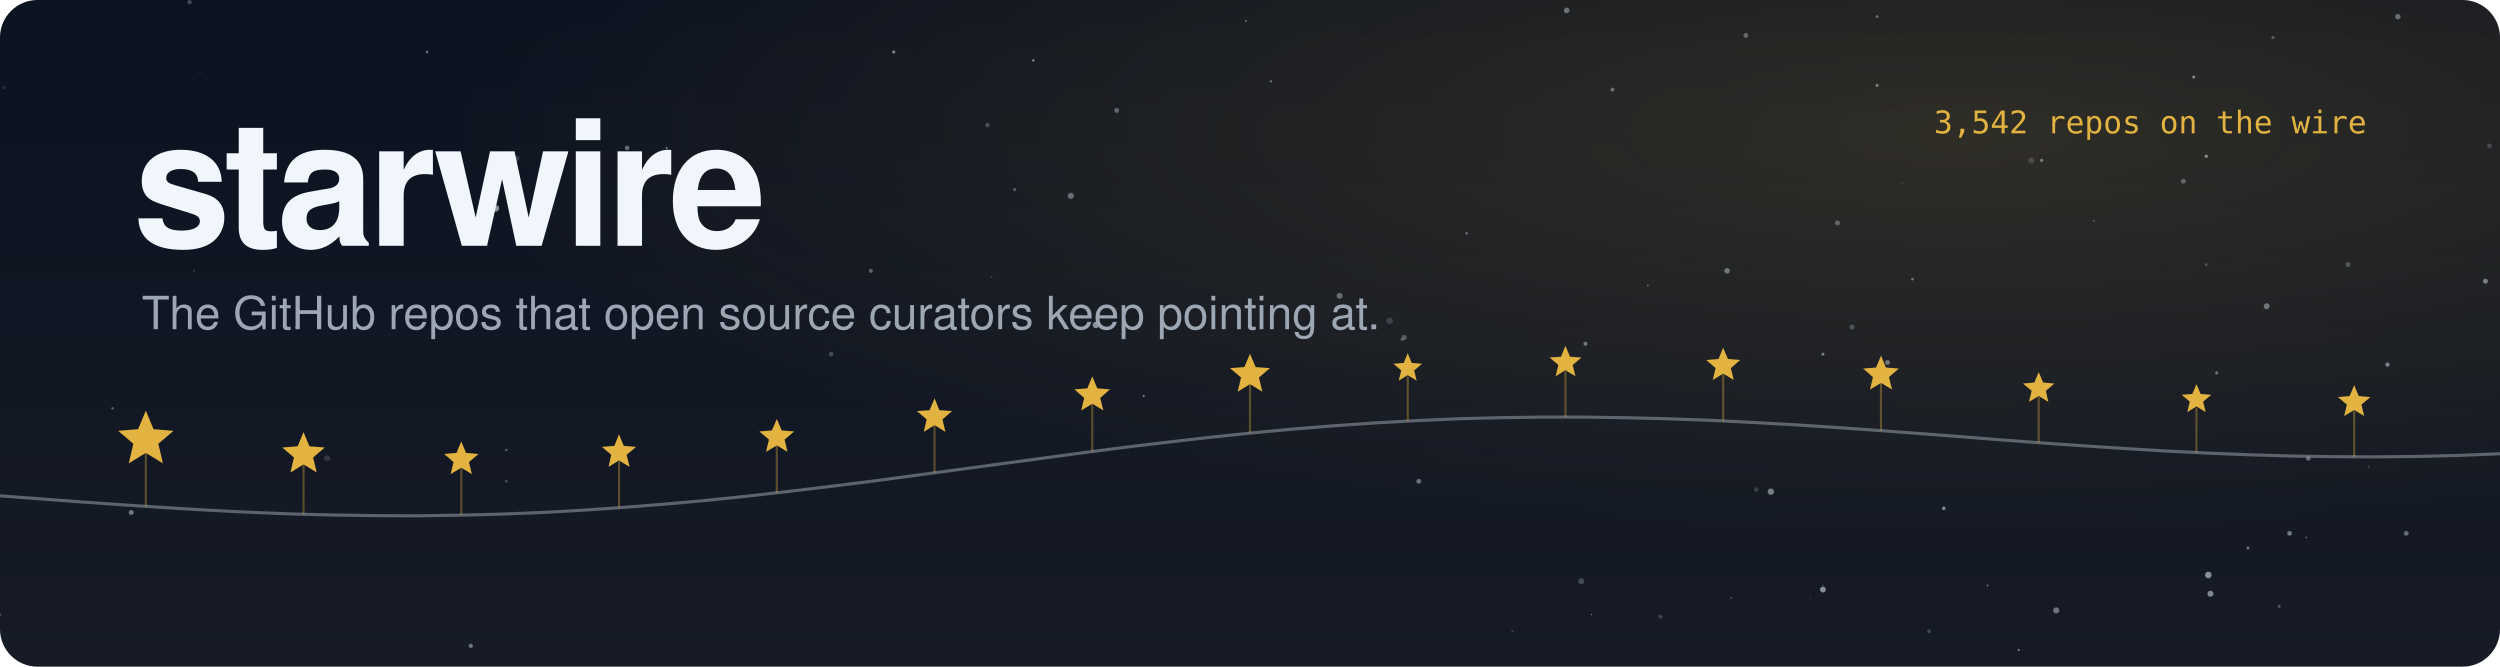
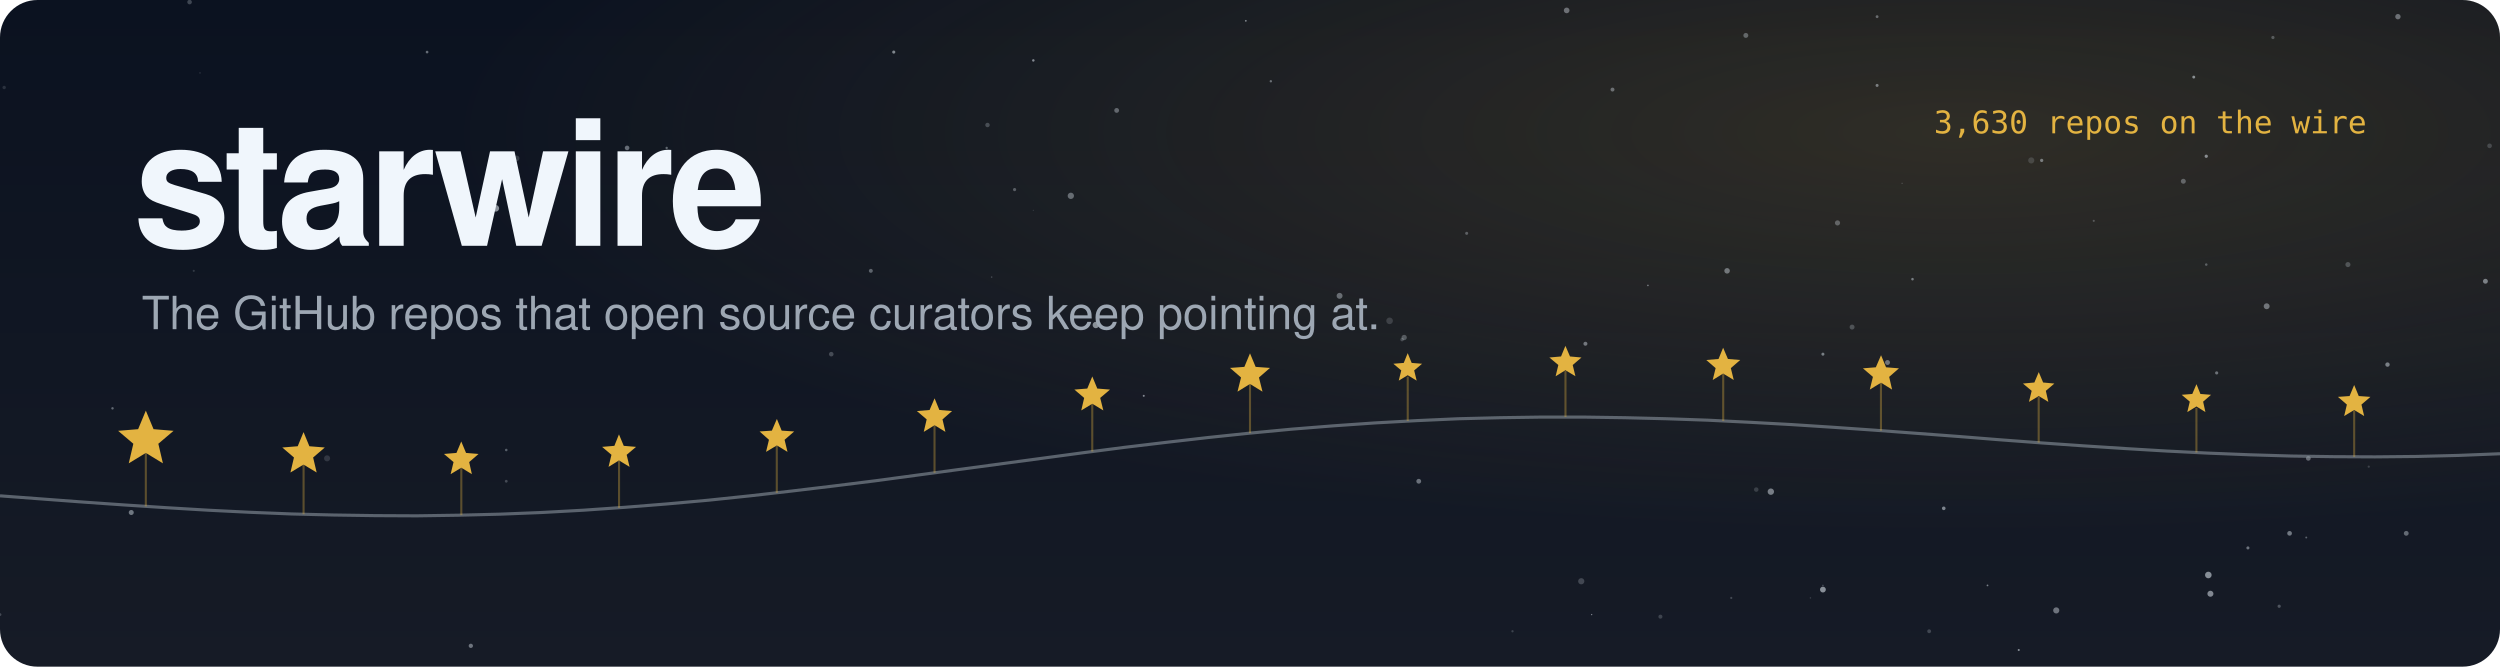
<svg xmlns="http://www.w3.org/2000/svg" viewBox="0 0 1200 320" width="1200" height="320" role="img" aria-label="starwire">
  <defs>
    <linearGradient id="sky" x1="0" y1="0" x2="0" y2="1">
      <stop offset="0" stop-color="#0b1220" />
      <stop offset="1" stop-color="#161b26" />
    </linearGradient>
    <radialGradient id="glow" cx=".78" cy=".2" r=".6">
      <stop offset="0" stop-color="#e3b341" stop-opacity=".16" />
      <stop offset="1" stop-color="#e3b341" stop-opacity="0" />
    </radialGradient>
  </defs>
  <rect width="1200" height="320" rx="18" fill="url(#sky)" />
  <rect width="1200" height="320" rx="18" fill="url(#glow)" />
  <g fill="#c9d1d9">
    <circle cx="0" cy="295" r="0.68" opacity="0.26" />
    <circle cx="875" cy="170" r="0.73" opacity="0.53" />
    <circle cx="906" cy="174" r="1.19" opacity="0.47" />
    <circle cx="980" cy="77" r="0.79" opacity="0.50" />
    <circle cx="838" cy="17" r="1.19" opacity="0.38" />
    <circle cx="1107" cy="258" r="0.46" opacity="0.41" />
    <circle cx="1108" cy="220" r="1.14" opacity="0.44" />
    <circle cx="1094" cy="291" r="0.78" opacity="0.32" />
    <circle cx="1005" cy="106" r="0.50" opacity="0.30" />
    <circle cx="514" cy="94" r="1.52" opacity="0.43" />
    <circle cx="875" cy="281" r="0.38" opacity="0.29" />
    <circle cx="673" cy="163" r="0.85" opacity="0.25" />
    <circle cx="1091" cy="18" r="0.78" opacity="0.32" />
    <circle cx="797" cy="296" r="0.97" opacity="0.23" />
    <circle cx="487" cy="91" r="0.77" opacity="0.36" />
    <circle cx="399" cy="170" r="1.10" opacity="0.27" />
    <circle cx="1088" cy="147" r="1.42" opacity="0.47" />
    <circle cx="761" cy="165" r="0.96" opacity="0.49" />
    <circle cx="1127" cy="127" r="1.22" opacity="0.28" />
    <circle cx="704" cy="112" r="0.73" opacity="0.35" />
    <circle cx="954" cy="281" r="0.44" opacity="0.56" />
    <circle cx="93" cy="130" r="0.50" opacity="0.19" />
    <circle cx="1195" cy="70" r="1.12" opacity="0.22" />
    <circle cx="549" cy="190" r="0.48" opacity="0.61" />
    <circle cx="1061" cy="285" r="1.45" opacity="0.60" />
    <circle cx="913" cy="88" r="0.31" opacity="0.27" />
    <circle cx="91" cy="1" r="1.10" opacity="0.27" />
    <circle cx="889" cy="157" r="1.19" opacity="0.27" />
    <circle cx="1059" cy="75" r="0.79" opacity="0.60" />
    <circle cx="142" cy="157" r="0.30" opacity="0.61" />
    <circle cx="764" cy="295" r="0.33" opacity="0.60" />
    <circle cx="226" cy="310" r="1.03" opacity="0.49" />
    <circle cx="320" cy="71" r="0.57" opacity="0.43" />
    <circle cx="63" cy="246" r="1.21" opacity="0.51" />
    <circle cx="598" cy="10" r="0.44" opacity="0.61" />
    <circle cx="157" cy="220" r="1.46" opacity="0.17" />
    <circle cx="1060" cy="276" r="1.59" opacity="0.63" />
    <circle cx="918" cy="134" r="0.62" opacity="0.51" />
    <circle cx="1059" cy="127" r="0.61" opacity="0.35" />
    <circle cx="1064" cy="179" r="0.76" opacity="0.46" />
    <circle cx="882" cy="107" r="1.24" opacity="0.36" />
    <circle cx="238" cy="100" r="1.58" opacity="0.65" />
    <circle cx="759" cy="279" r="1.49" opacity="0.25" />
    <circle cx="774" cy="43" r="0.95" opacity="0.43" />
    <circle cx="926" cy="303" r="0.93" opacity="0.24" />
    <circle cx="536" cy="53" r="1.16" opacity="0.41" />
    <circle cx="674" cy="162" r="1.28" opacity="0.33" />
    <circle cx="901" cy="8" r="0.69" opacity="0.42" />
    <circle cx="243" cy="231" r="0.68" opacity="0.27" />
    <circle cx="791" cy="137" r="0.40" opacity="0.54" />
    <circle cx="987" cy="293" r="1.48" opacity="0.49" />
    <circle cx="1151" cy="8" r="1.29" opacity="0.45" />
    <circle cx="869" cy="287" r="0.35" opacity="0.22" />
    <circle cx="96" cy="35" r="0.41" opacity="0.15" />
    <circle cx="726" cy="303" r="0.55" opacity="0.22" />
    <circle cx="243" cy="216" r="0.62" opacity="0.38" />
    <circle cx="1193" cy="135" r="1.18" opacity="0.54" />
    <circle cx="476" cy="133" r="0.38" opacity="0.27" />
    <circle cx="969" cy="312" r="0.50" opacity="0.61" />
    <circle cx="610" cy="39" r="0.57" opacity="0.45" />
    <circle cx="205" cy="25" r="0.65" opacity="0.47" />
    <circle cx="667" cy="154" r="1.59" opacity="0.19" />
    <circle cx="496" cy="101" r="0.31" opacity="0.15" />
    <circle cx="496" cy="29" r="0.60" opacity="0.61" />
    <circle cx="933" cy="244" r="0.87" opacity="0.58" />
    <circle cx="1155" cy="256" r="1.16" opacity="0.44" />
    <circle cx="418" cy="130" r="0.95" opacity="0.40" />
    <circle cx="681" cy="231" r="1.16" opacity="0.47" />
    <circle cx="875" cy="283" r="1.40" opacity="0.64" />
    <circle cx="526" cy="156" r="1.54" opacity="0.64" />
    <circle cx="429" cy="25" r="0.75" opacity="0.59" />
    <circle cx="850" cy="236" r="1.54" opacity="0.54" />
    <circle cx="248" cy="76" r="1.34" opacity="0.20" />
    <circle cx="1099" cy="256" r="1.13" opacity="0.51" />
    <circle cx="643" cy="142" r="1.43" opacity="0.43" />
    <circle cx="1048" cy="87" r="1.19" opacity="0.37" />
    <circle cx="474" cy="60" r="1.07" opacity="0.27" />
    <circle cx="1079" cy="263" r="0.74" opacity="0.49" />
    <circle cx="1053" cy="37" r="0.70" opacity="0.61" />
    <circle cx="2" cy="42" r="0.82" opacity="0.16" />
    <circle cx="831" cy="287" r="0.52" opacity="0.26" />
    <circle cx="1137" cy="224" r="0.53" opacity="0.21" />
    <circle cx="752" cy="5" r="1.36" opacity="0.45" />
    <circle cx="901" cy="41" r="0.73" opacity="0.51" />
    <circle cx="1146" cy="175" r="1.06" opacity="0.54" />
    <circle cx="843" cy="235" r="1.08" opacity="0.20" />
    <circle cx="54" cy="196" r="0.59" opacity="0.44" />
    <circle cx="301" cy="71" r="1.11" opacity="0.46" />
    <circle cx="975" cy="77" r="1.48" opacity="0.18" />
    <circle cx="829" cy="130" r="1.33" opacity="0.48" />
  </g>
  <polyline points="0,238.0 20,239.5 40,241.0 60,242.4 80,243.7 100,244.9 120,245.9 140,246.7 160,247.2 180,247.5 200,247.6 220,247.3 240,246.8 260,246.0 280,244.9 300,243.5 320,241.9 340,240.1 360,238.0 380,235.7 400,233.3 420,230.8 440,228.1 460,225.4 480,222.7 500,220.0 520,217.3 540,214.7 560,212.3 580,210.0 600,207.9 620,206.0 640,204.4 660,203.0 680,201.9 700,201.0 720,200.5 740,200.2 760,200.2 780,200.5 800,201.0 820,201.7 840,202.7 860,203.8 880,205.1 900,206.5 920,208.0 940,209.5 960,211.1 980,212.6 1000,214.0 1020,215.3 1040,216.5 1060,217.5 1080,218.3 1100,218.9 1120,219.2 1140,219.3 1160,219.1 1180,218.6 1200,217.8" fill="none" stroke="#8b949e" stroke-width="1.5" stroke-opacity=".6" />
  <g fill="#e3b341">
    <line x1="70" y1="243.099" x2="70" y2="215.099" stroke="#e3b341" stroke-opacity=".35" />
    <polygon points="70.0,197.1 73.7,206.0 83.3,206.8 76.0,213.0 78.2,222.4 70.0,217.4 61.8,222.4 64.0,213.0 56.7,206.8 66.3,206.0" />
-     <line x1="145.714" y1="246.84" x2="145.714" y2="222.125" stroke="#e3b341" stroke-opacity=".35" />
-     <polygon points="145.7,207.4 148.5,214.2 155.9,214.8 150.3,219.6 152.0,226.8 145.7,222.9 139.4,226.8 141.1,219.6 135.5,214.8 142.9,214.2" />
-     <line x1="221.429" y1="247.286" x2="221.429" y2="224.593" stroke="#e3b341" stroke-opacity=".35" />
-     <polygon points="221.4,211.9 223.7,217.4 229.7,217.9 225.1,221.8 226.5,227.6 221.4,224.5 216.3,227.6 217.7,221.8 213.2,217.9 219.1,217.4" />
-     <line x1="297.143" y1="243.759" x2="297.143" y2="221.13" stroke="#e3b341" stroke-opacity=".35" />
-     <polygon points="297.1,208.5 299.4,214.0 305.3,214.5 300.8,218.3 302.2,224.1 297.1,221.0 292.1,224.1 293.4,218.3 288.9,214.5 294.9,214.0" />
-     <line x1="372.857" y1="236.572" x2="372.857" y2="213.826" stroke="#e3b341" stroke-opacity=".35" />
-     <polygon points="372.9,201.1 375.2,206.6 381.2,207.1 376.6,211.0 378.0,216.9 372.9,213.8 367.7,216.9 369.1,211.0 364.5,207.1 370.5,206.6" />
-     <line x1="448.571" y1="226.952" x2="448.571" y2="204.083" stroke="#e3b341" stroke-opacity=".35" />
-     <polygon points="448.6,191.2 450.9,196.9 457.0,197.3 452.4,201.3 453.8,207.3 448.6,204.1 443.4,207.3 444.8,201.3 440.1,197.3 446.2,196.9" />
-     <line x1="524.286" y1="216.73" x2="524.286" y2="193.727" stroke="#e3b341" stroke-opacity=".35" />
-     <polygon points="524.3,180.7 526.7,186.4 532.8,186.9 528.1,191.0 529.6,197.0 524.3,193.8 519.0,197.0 520.4,191.0 515.7,186.9 521.9,186.4" />
-     <line x1="600" y1="207.891" x2="600" y2="183.825" stroke="#e3b341" stroke-opacity=".35" />
-     <polygon points="600.0,169.8 602.7,176.2 609.6,176.7 604.3,181.2 605.9,188.0 600.0,184.4 594.1,188.0 595.7,181.2 590.4,176.7 597.3,176.2" />
-     <line x1="675.714" y1="202.072" x2="675.714" y2="180.809" stroke="#e3b341" stroke-opacity=".35" />
+     <line x1="145.714" y1="246.84" x2="145.714" y2="222.138" stroke="#e3b341" stroke-opacity=".35" />
+     <polygon points="145.7,207.4 148.5,214.2 155.9,214.8 150.3,219.6 152.0,226.8 145.7,223.0 139.4,226.8 141.1,219.6 135.5,214.8 142.9,214.2" />
+     <line x1="221.429" y1="247.286" x2="221.429" y2="224.575" stroke="#e3b341" stroke-opacity=".35" />
+     <polygon points="221.4,211.9 223.7,217.4 229.7,217.9 225.2,221.8 226.5,227.6 221.4,224.5 216.3,227.6 217.7,221.8 213.1,217.9 219.1,217.4" />
+     <line x1="297.143" y1="243.759" x2="297.143" y2="221.146" stroke="#e3b341" stroke-opacity=".35" />
+     <polygon points="297.1,208.5 299.4,214.0 305.3,214.5 300.8,218.3 302.2,224.1 297.1,221.0 292.1,224.1 293.5,218.3 289.0,214.5 294.9,214.0" />
+     <line x1="372.857" y1="236.572" x2="372.857" y2="213.843" stroke="#e3b341" stroke-opacity=".35" />
+     <polygon points="372.9,201.1 375.2,206.7 381.2,207.1 376.6,211.1 378.0,216.9 372.9,213.8 367.7,216.9 369.1,211.1 364.6,207.1 370.5,206.7" />
+     <line x1="448.571" y1="226.952" x2="448.571" y2="204.077" stroke="#e3b341" stroke-opacity=".35" />
+     <polygon points="448.6,191.2 450.9,196.8 457.0,197.3 452.4,201.3 453.8,207.3 448.6,204.1 443.4,207.3 444.8,201.3 440.1,197.3 446.2,196.8" />
+     <line x1="524.286" y1="216.73" x2="524.286" y2="193.731" stroke="#e3b341" stroke-opacity=".35" />
+     <polygon points="524.3,180.7 526.7,186.5 532.8,187.0 528.1,191.0 529.6,197.0 524.3,193.8 519.0,197.0 520.4,191.0 515.7,187.0 521.9,186.5" />
+     <line x1="600" y1="207.891" x2="600" y2="183.756" stroke="#e3b341" stroke-opacity=".35" />
+     <polygon points="600.0,169.6 602.7,176.1 609.6,176.6 604.3,181.2 606.0,188.0 600.0,184.3 594.0,188.0 595.7,181.2 590.4,176.6 597.3,176.1" />
+     <line x1="675.714" y1="202.072" x2="675.714" y2="180.801" stroke="#e3b341" stroke-opacity=".35" />
    <polygon points="675.7,169.5 677.6,174.2 682.6,174.6 678.8,177.8 680.0,182.7 675.7,180.1 671.4,182.7 672.6,177.8 668.8,174.6 673.8,174.2" />
-     <line x1="751.429" y1="200.158" x2="751.429" y2="178.096" stroke="#e3b341" stroke-opacity=".35" />
-     <polygon points="751.4,166.0 753.6,171.2 759.1,171.6 754.9,175.2 756.2,180.6 751.4,177.7 746.7,180.6 748.0,175.2 743.8,171.6 749.3,171.2" />
-     <line x1="827.143" y1="202.06" x2="827.143" y2="179.459" stroke="#e3b341" stroke-opacity=".35" />
+     <line x1="751.429" y1="200.158" x2="751.429" y2="178.071" stroke="#e3b341" stroke-opacity=".35" />
+     <polygon points="751.4,166.0 753.6,171.1 759.1,171.6 754.9,175.2 756.2,180.6 751.4,177.7 746.7,180.6 748.0,175.2 743.7,171.6 749.3,171.1" />
+     <line x1="827.143" y1="202.06" x2="827.143" y2="179.456" stroke="#e3b341" stroke-opacity=".35" />
    <polygon points="827.1,166.9 829.4,172.3 835.3,172.8 830.8,176.7 832.2,182.4 827.1,179.3 822.1,182.4 823.5,176.7 819.0,172.8 824.9,172.3" />
-     <line x1="902.857" y1="206.737" x2="902.857" y2="183.725" stroke="#e3b341" stroke-opacity=".35" />
-     <polygon points="902.9,170.7 905.2,176.4 911.4,176.9 906.7,181.0 908.2,187.0 902.9,183.8 897.6,187.0 899.0,181.0 894.3,176.9 900.5,176.4" />
-     <line x1="978.571" y1="212.456" x2="978.571" y2="190.516" stroke="#e3b341" stroke-opacity=".35" />
+     <line x1="902.857" y1="206.737" x2="902.857" y2="183.625" stroke="#e3b341" stroke-opacity=".35" />
+     <polygon points="902.9,170.5 905.3,176.3 911.5,176.8 906.8,180.9 908.2,187.0 902.9,183.7 897.5,187.0 899.0,180.9 894.2,176.8 900.4,176.3" />
+     <line x1="978.571" y1="212.456" x2="978.571" y2="190.509" stroke="#e3b341" stroke-opacity=".35" />
    <polygon points="978.6,178.6 980.7,183.6 986.1,184.1 982.0,187.6 983.2,192.9 978.6,190.1 973.9,192.9 975.2,187.6 971.0,184.1 976.5,183.6" />
-     <line x1="1054.286" y1="217.224" x2="1054.286" y2="195.791" stroke="#e3b341" stroke-opacity=".35" />
-     <polygon points="1054.3,184.4 1056.3,189.1 1061.4,189.5 1057.5,192.8 1058.7,197.8 1054.3,195.1 1049.9,197.8 1051.1,192.8 1047.2,189.5 1052.3,189.1" />
-     <line x1="1130" y1="219.285" x2="1130" y2="197.084" stroke="#e3b341" stroke-opacity=".35" />
-     <polygon points="1130.0,184.9 1132.2,190.1 1137.8,190.6 1133.5,194.2 1134.8,199.7 1130.0,196.8 1125.2,199.7 1126.5,194.2 1122.2,190.6 1127.8,190.1" />
+     <line x1="1054.286" y1="217.224" x2="1054.286" y2="195.8" stroke="#e3b341" stroke-opacity=".35" />
+     <polygon points="1054.3,184.4 1056.2,189.1 1061.3,189.5 1057.5,192.8 1058.6,197.8 1054.3,195.1 1049.9,197.8 1051.1,192.8 1047.2,189.5 1052.3,189.1" />
+     <line x1="1130" y1="219.285" x2="1130" y2="197.063" stroke="#e3b341" stroke-opacity=".35" />
+     <polygon points="1130.0,184.8 1132.2,190.1 1137.8,190.5 1133.5,194.2 1134.8,199.7 1130.0,196.8 1125.2,199.7 1126.5,194.2 1122.2,190.5 1127.8,190.1" />
  </g>
  <text x="64" y="118" font-family="-apple-system,'Segoe UI',Helvetica,Arial,sans-serif" font-size="84" font-weight="800" letter-spacing="-3" fill="#f0f6fc">starwire</text>
  <text x="68" y="158" font-family="-apple-system,'Segoe UI',Helvetica,Arial,sans-serif" font-size="22" fill="#9da7b3">The GitHub repos that open source curators keep pointing at.</text>
-   <text x="1136" y="64" text-anchor="end" font-family="ui-monospace,SFMono-Regular,Menlo,monospace" font-size="15" fill="#e3b341">3,542 repos on the wire</text>
+   <text x="1136" y="64" text-anchor="end" font-family="ui-monospace,SFMono-Regular,Menlo,monospace" font-size="15" fill="#e3b341">3,630 repos on the wire</text>
</svg>
